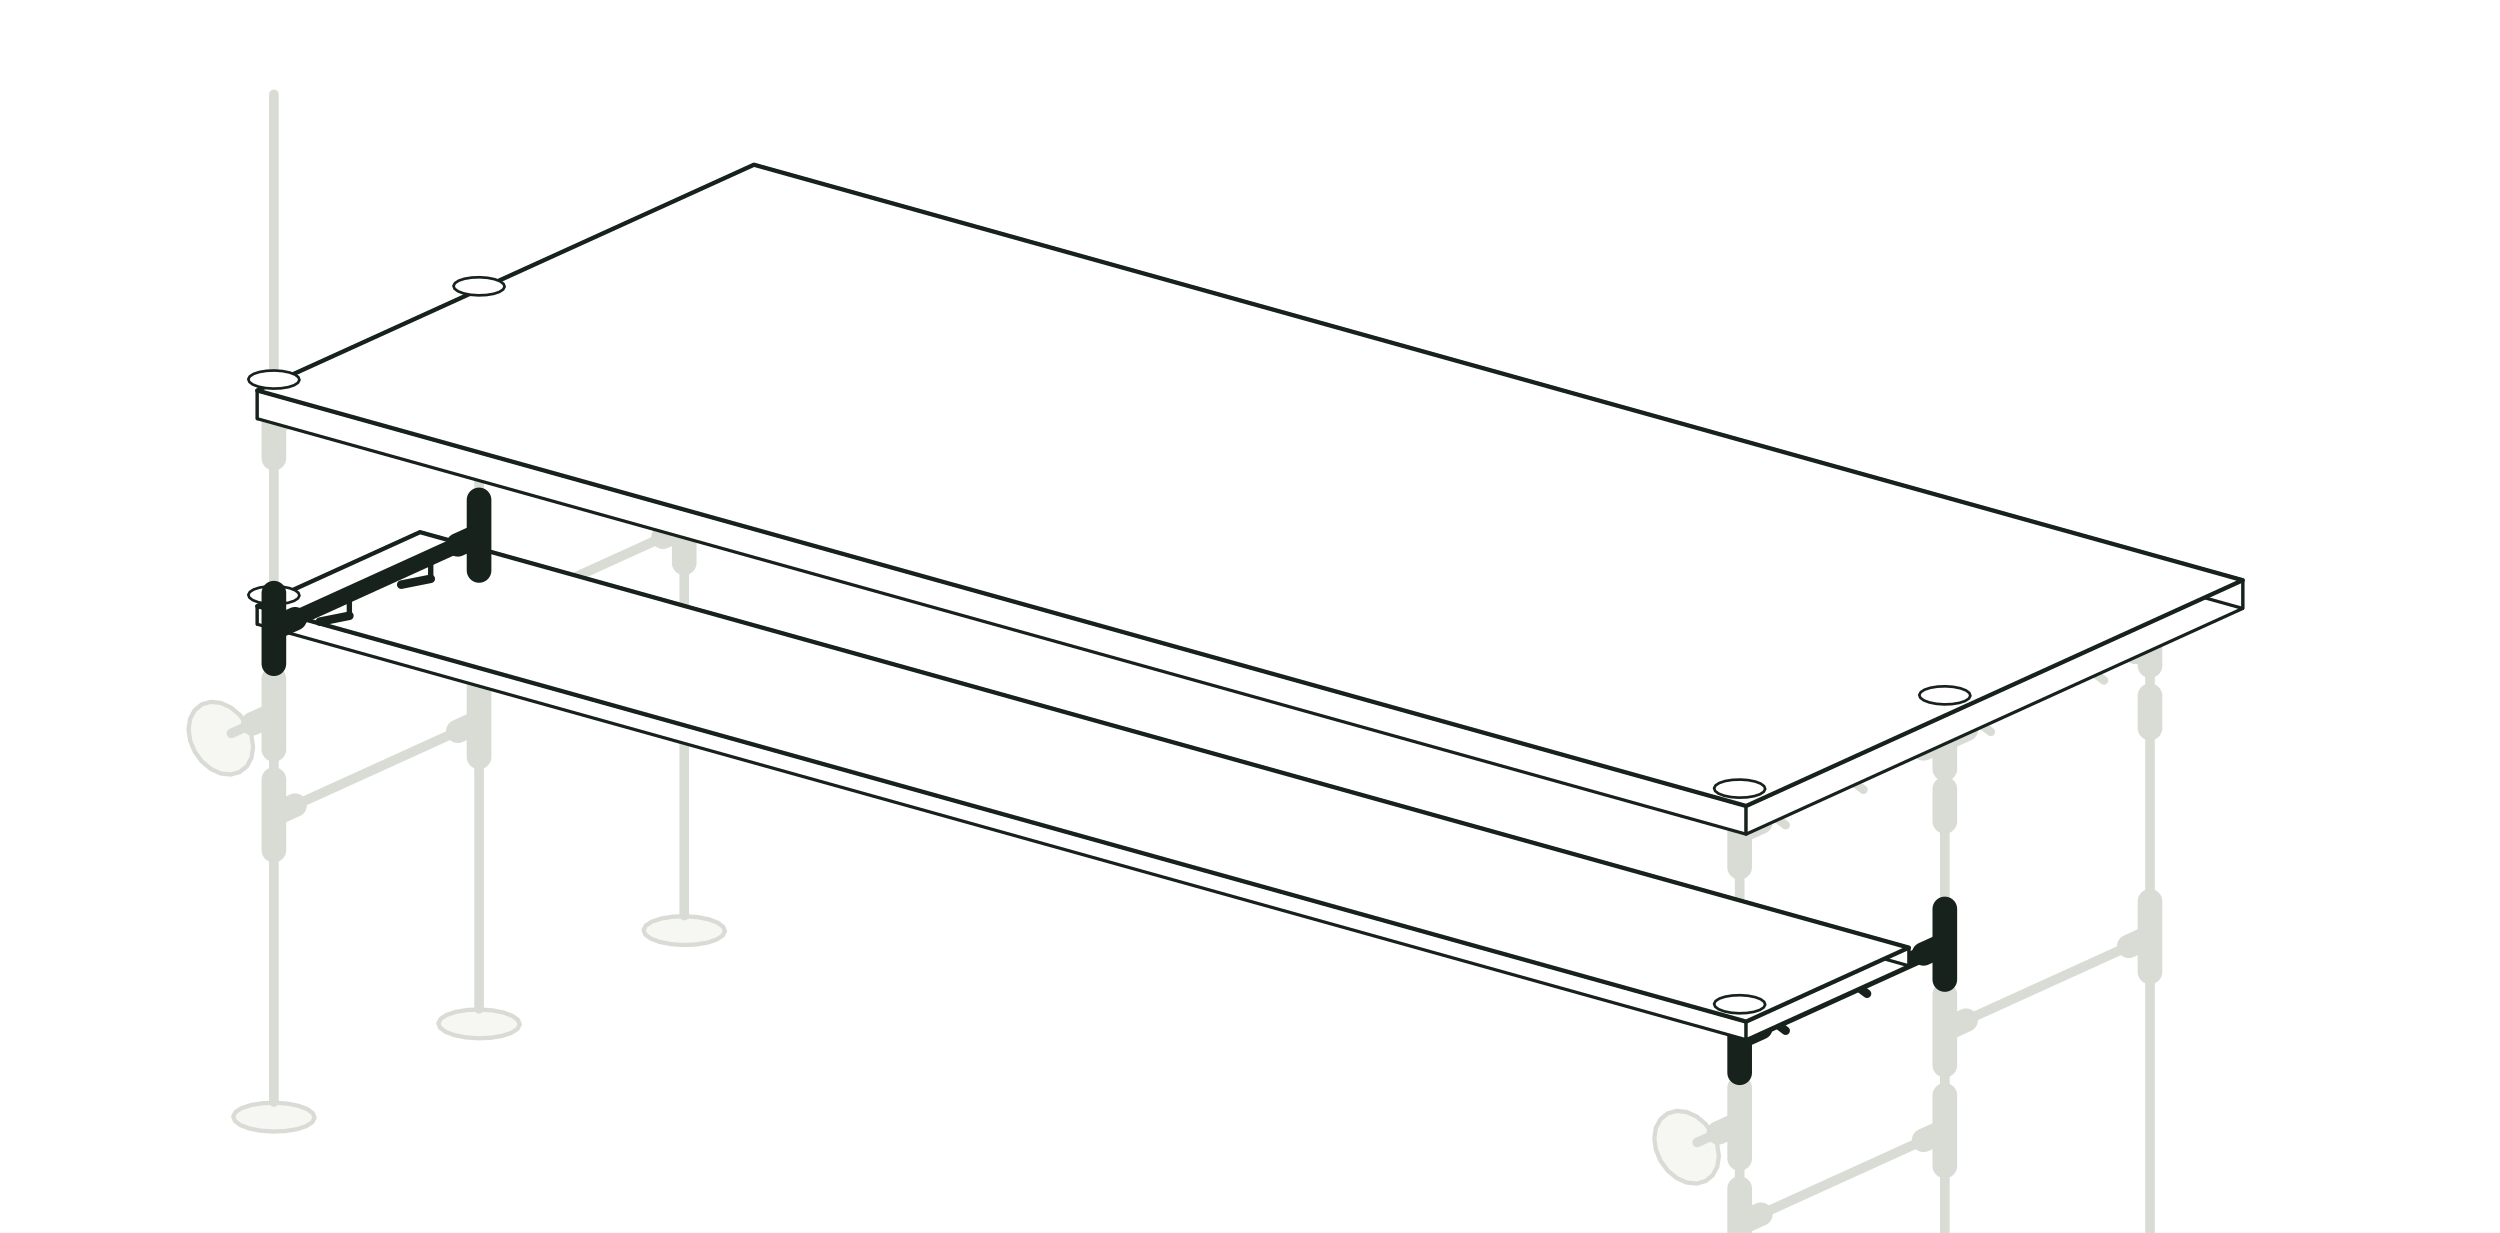
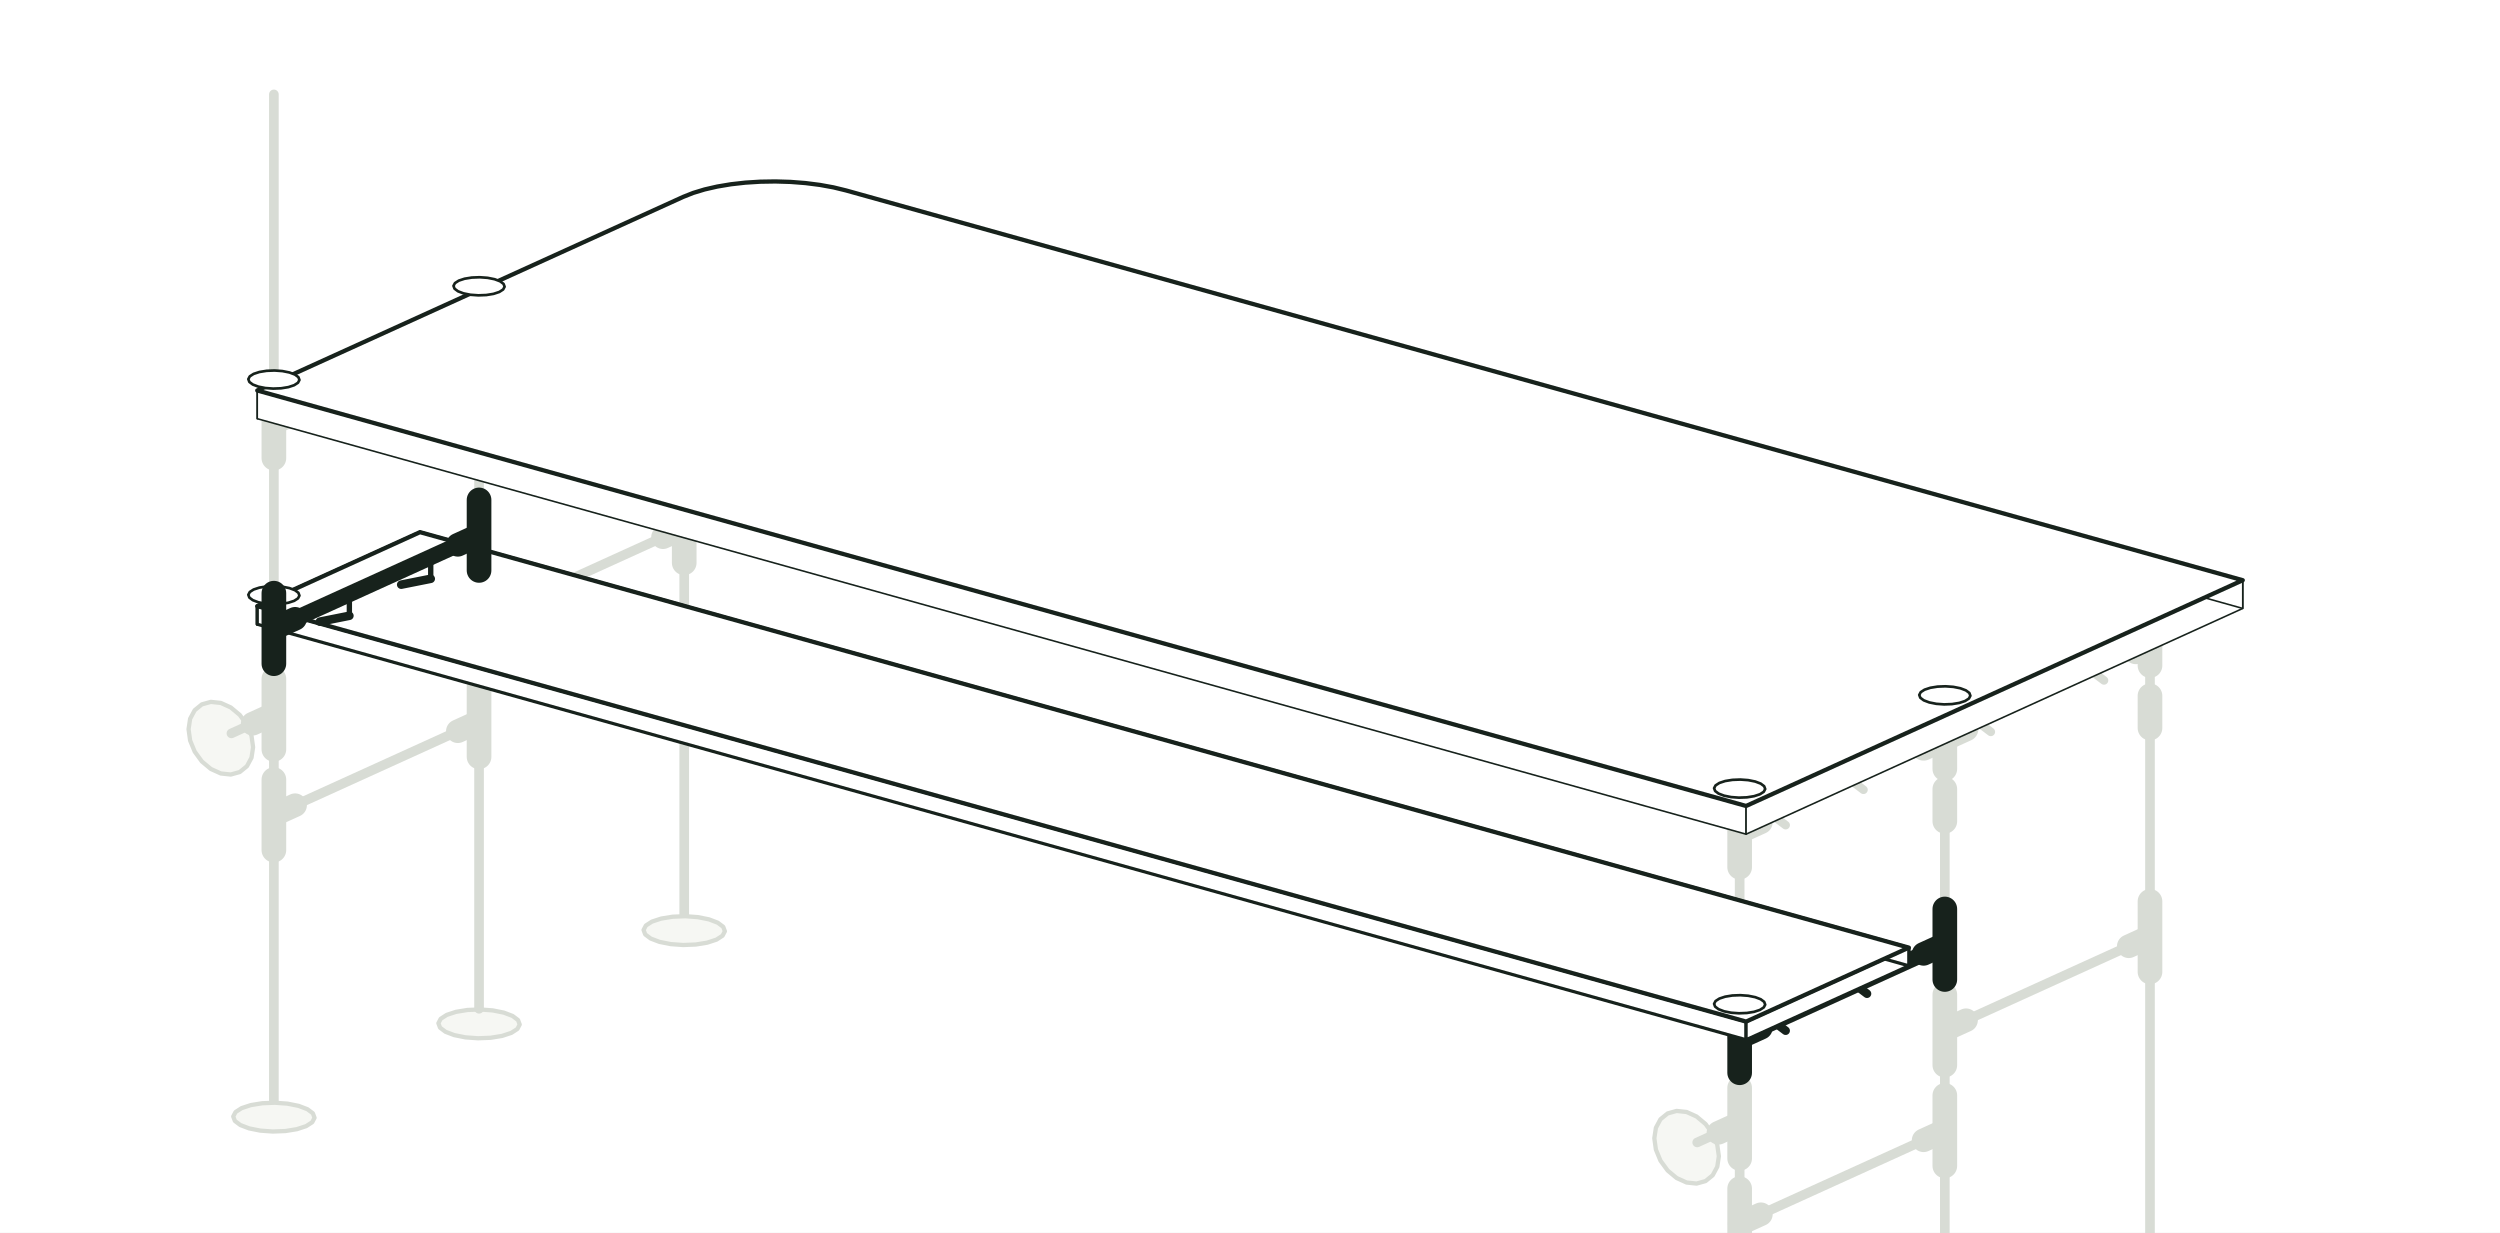
<svg xmlns="http://www.w3.org/2000/svg" viewBox="-638.30 -868.16 2332.22 1149.96" role="img" aria-labelledby="title">
  <rect x="-638.3" y="-868.16" width="2332.22" height="1149.96" fill="#fff" />
  <polygon points="2960.14,1123.86 2970.57,1125.94 2982.24,1126.79 2994.01,1126.33 3004.73,1124.59 3013.34,1121.76 3019.01,1118.10 3021.17,1113.98 3019.62,1109.80 3014.51,1105.97 3006.34,1102.86 2995.91,1100.78 2984.24,1099.93 2972.47,1100.39 2961.75,1102.13 2953.14,1104.96 2947.47,1108.62 2945.31,1112.74 2946.86,1116.92 2951.97,1120.75" stroke="#d8dcd5" fill="#f6f7f3" stroke-width="4" stroke-linejoin="round" />
  <line x1="2983.24" y1="1099.26" x2="2983.24" y2="159.26" stroke="#d8dcd5" stroke-width="9" stroke-linecap="round" />
  <line x1="3174.64" y1="1012.26" x2="3174.64" y2="72.26" stroke="#d8dcd5" stroke-width="9" stroke-linecap="round" />
  <polygon points="3151.54,1036.86 3161.97,1038.94 3173.64,1039.79 3185.41,1039.33 3196.13,1037.59 3204.74,1034.76 3210.41,1031.10 3212.57,1026.98 3211.02,1022.80 3205.91,1018.97 3197.74,1015.86 3187.31,1013.78 3175.64,1012.93 3163.87,1013.39 3153.15,1015.13 3144.54,1017.96 3138.87,1021.62 3136.71,1025.74 3138.26,1029.92 3143.37,1033.75" stroke="#d8dcd5" fill="#f6f7f3" stroke-width="4" stroke-linejoin="round" />
  <line x1="2431.12" y1="945.18" x2="2431.12" y2="5.18" stroke="#d8dcd5" stroke-width="9" stroke-linecap="round" />
  <polygon points="2408.02,969.78 2418.45,971.86 2430.12,972.71 2441.89,972.25 2452.61,970.51 2461.22,967.68 2466.89,964.02 2469.05,959.90 2467.50,955.72 2462.39,951.89 2454.22,948.78 2443.79,946.70 2432.12,945.85 2420.35,946.31 2409.63,948.05 2401.02,950.88 2395.35,954.54 2393.19,958.66 2394.74,962.84 2399.85,966.67" stroke="#d8dcd5" fill="#f6f7f3" stroke-width="4" stroke-linejoin="round" />
+   <polygon points="2599.42,882.78 2609.85,884.86 2621.52,885.71 2633.29,885.25 2644.01,883.51 2652.62,880.68 2658.29,877.02 2660.45,872.90 2658.90,868.72 2653.79,864.89 2645.62,861.78 2635.19,859.70 2623.52,858.85 2611.75,859.31 2601.03,861.05 2592.42,863.88 2586.75,867.54 2584.59,871.66 2586.14,875.84 2591.25,879.67" stroke="#d8dcd5" fill="#f6f7f3" stroke-width="4" stroke-linejoin="round" />
  <line x1="2622.52" y1="858.18" x2="2622.52" y2="-81.82" stroke="#d8dcd5" stroke-width="9" stroke-linecap="round" />
-   <polygon points="2599.42,882.78 2609.85,884.86 2621.52,885.71 2633.29,885.25 2644.01,883.51 2652.62,880.68 2658.29,877.02 2660.45,872.90 2658.90,868.72 2653.79,864.89 2645.62,861.78 2635.19,859.70 2623.52,858.85 2611.75,859.31 2601.03,861.05 2592.42,863.88 2586.75,867.54 2584.59,871.66 2586.14,875.84 2591.25,879.67" stroke="#d8dcd5" fill="#f6f7f3" stroke-width="4" stroke-linejoin="round" />
  <polygon points="1855.90,815.70 1866.33,817.78 1878.00,818.63 1889.77,818.17 1900.49,816.43 1909.10,813.60 1914.77,809.94 1916.93,805.82 1915.38,801.64 1910.27,797.81 1902.10,794.70 1891.67,792.62 1880.00,791.77 1868.23,792.23 1857.51,793.97 1848.90,796.80 1843.23,800.46 1841.07,804.58 1842.62,808.76 1847.73,812.59" stroke="#d8dcd5" fill="#f6f7f3" stroke-width="4" stroke-linejoin="round" />
  <line x1="1879.00" y1="791.10" x2="1879.00" y2="-148.90" stroke="#d8dcd5" stroke-width="9" stroke-linecap="round" />
+   <polygon points="2047.30,728.70 2057.73,730.78 2069.40,731.63 2081.17,731.17 2091.89,729.43 2100.50,726.60 2106.17,722.94 2108.33,718.82 2106.78,714.64 2101.67,710.81 2093.50,707.70 2083.07,705.62 2071.40,704.77 2059.63,705.23 2048.91,706.97 2040.30,709.80 2034.63,713.46 2032.47,717.58 2034.02,721.76 2039.13,725.59" stroke="#d8dcd5" fill="#f6f7f3" stroke-width="4" stroke-linejoin="round" />
  <line x1="2070.40" y1="704.10" x2="2070.40" y2="-235.90" stroke="#d8dcd5" stroke-width="9" stroke-linecap="round" />
-   <polygon points="2047.30,728.70 2057.73,730.78 2069.40,731.63 2081.17,731.17 2091.89,729.43 2100.50,726.60 2106.17,722.94 2108.33,718.82 2106.78,714.64 2101.67,710.81 2093.50,707.70 2083.07,705.62 2071.40,704.77 2059.63,705.23 2048.91,706.97 2040.30,709.80 2034.63,713.46 2032.47,717.58 2034.02,721.76 2039.13,725.59" stroke="#d8dcd5" fill="#f6f7f3" stroke-width="4" stroke-linejoin="round" />
  <polygon points="965.20,210.50 963.73,199.92 959.45,189.56 952.79,180.42 944.40,173.41 935.10,169.20 925.80,168.21 917.41,170.55 910.75,175.97 906.47,183.94 905.00,193.70 906.47,204.28 910.75,214.64 917.41,223.78 925.80,230.79 935.10,235.00 944.40,235.99 952.79,233.65 959.45,228.23 963.73,220.26" stroke="#d8dcd5" fill="#f6f7f3" stroke-width="4" stroke-linejoin="round" />
  <line x1="971.40" y1="185.60" x2="945.00" y2="197.60" stroke="#d8dcd5" stroke-width="9" stroke-linecap="round" />
-   <polygon points="961.50,566.10 971.93,568.18 983.60,569.03 995.37,568.57 1006.09,566.83 1014.70,564.00 1020.37,560.34 1022.53,556.22 1020.98,552.04 1015.87,548.21 1007.70,545.10 997.27,543.02 985.60,542.17 973.83,542.63 963.11,544.37 954.50,547.20 948.83,550.86 946.67,554.98 948.22,559.16 953.33,562.99" stroke="#d8dcd5" fill="#f6f7f3" stroke-width="4" stroke-linejoin="round" />
  <line x1="984.60" y1="306.50" x2="984.60" y2="240.70" stroke="#d8dcd5" stroke-width="23" stroke-linecap="round" />
  <line x1="984.60" y1="273.60" x2="1004.40" y2="264.60" stroke="#d8dcd5" stroke-width="22" stroke-linecap="round" />
  <line x1="984.60" y1="541.50" x2="984.60" y2="-398.50" stroke="#d8dcd5" stroke-width="9" stroke-linecap="round" />
+   <polygon points="961.50,566.10 971.93,568.18 983.60,569.03 995.37,568.57 1006.09,566.83 1014.70,564.00 1020.37,560.34 1022.53,556.22 1020.98,552.04 1015.87,548.21 1007.70,545.10 997.27,543.02 985.60,542.17 973.83,542.63 963.11,544.37 954.50,547.20 948.83,550.86 946.67,554.98 948.22,559.16 953.33,562.99" stroke="#d8dcd5" fill="#f6f7f3" stroke-width="4" stroke-linejoin="round" />
  <line x1="984.60" y1="212.50" x2="984.60" y2="146.70" stroke="#d8dcd5" stroke-width="23" stroke-linecap="round" />
  <line x1="984.60" y1="179.60" x2="964.80" y2="188.60" stroke="#d8dcd5" stroke-width="22" stroke-linecap="round" />
  <line x1="984.60" y1="-59.16" x2="984.60" y2="-124.96" stroke="#d8dcd5" stroke-width="23" stroke-linecap="round" />
  <line x1="984.60" y1="-92.06" x2="1004.40" y2="-101.06" stroke="#d8dcd5" stroke-width="22" stroke-linecap="round" />
  <line x1="997.80" y1="-98.06" x2="1162.80" y2="-173.06" stroke="#d8dcd5" stroke-width="9" stroke-linecap="round" />
  <line x1="1027.50" y1="-98.40" x2="999.98" y2="-119.24" stroke="#d8dcd5" stroke-width="8" stroke-linecap="round" />
  <line x1="999.98" y1="-119.24" x2="999.98" y2="-141.80" stroke="#d8dcd5" stroke-width="5" stroke-linecap="round" />
  <line x1="1100.10" y1="-131.40" x2="1072.58" y2="-152.24" stroke="#d8dcd5" stroke-width="8" stroke-linecap="round" />
  <line x1="1072.58" y1="-152.24" x2="1072.58" y2="-174.80" stroke="#d8dcd5" stroke-width="5" stroke-linecap="round" />
  <line x1="1162.80" y1="192.60" x2="997.80" y2="267.60" stroke="#d8dcd5" stroke-width="9" stroke-linecap="round" />
  <line x1="1176.00" y1="-150.86" x2="1176.00" y2="-207.26" stroke="#d8dcd5" stroke-width="23" stroke-linecap="round" />
  <line x1="1156.20" y1="-170.06" x2="1195.80" y2="-188.06" stroke="#d8dcd5" stroke-width="23" stroke-linecap="round" />
+   <line x1="1176.00" y1="-122.66" x2="1176.00" y2="-160.26" stroke="#d8dcd5" stroke-width="9" stroke-linecap="round" />
+   <polygon points="1152.90,479.10 1163.33,481.18 1175.00,482.03 1186.77,481.57 1197.49,479.83 1206.10,477.00 1211.77,473.34 1213.93,469.22 1212.38,465.04 1207.27,461.21 1199.10,458.10 1188.67,456.02 1177.00,455.17 1165.23,455.63 1154.51,457.37 1145.90,460.20 1140.23,463.86 1138.07,467.98 1139.62,472.16 1144.73,475.99" stroke="#d8dcd5" fill="#f6f7f3" stroke-width="4" stroke-linejoin="round" />
+   <line x1="1176.00" y1="-101.98" x2="1176.00" y2="-132.06" stroke="#d8dcd5" stroke-width="23" stroke-linecap="round" />
  <line x1="1176.00" y1="219.50" x2="1176.00" y2="153.70" stroke="#d8dcd5" stroke-width="23" stroke-linecap="round" />
  <line x1="1176.00" y1="186.60" x2="1156.20" y2="195.60" stroke="#d8dcd5" stroke-width="22" stroke-linecap="round" />
-   <polygon points="1152.90,479.10 1163.33,481.18 1175.00,482.03 1186.77,481.57 1197.49,479.83 1206.10,477.00 1211.77,473.34 1213.93,469.22 1212.38,465.04 1207.27,461.21 1199.10,458.10 1188.67,456.02 1177.00,455.17 1165.23,455.63 1154.51,457.37 1145.90,460.20 1140.23,463.86 1138.07,467.98 1139.62,472.16 1144.73,475.99" stroke="#d8dcd5" fill="#f6f7f3" stroke-width="4" stroke-linejoin="round" />
-   <line x1="1176.00" y1="454.50" x2="1176.00" y2="-111.38" stroke="#d8dcd5" stroke-width="9" stroke-linecap="round" />
-   <line x1="1176.00" y1="-122.66" x2="1176.00" y2="-160.26" stroke="#d8dcd5" stroke-width="9" stroke-linecap="round" />
  <line x1="1176.00" y1="125.50" x2="1176.00" y2="59.70" stroke="#d8dcd5" stroke-width="23" stroke-linecap="round" />
  <line x1="1176.00" y1="92.60" x2="1195.80" y2="83.60" stroke="#d8dcd5" stroke-width="22" stroke-linecap="round" />
-   <line x1="1176.00" y1="-101.98" x2="1176.00" y2="-132.06" stroke="#d8dcd5" stroke-width="23" stroke-linecap="round" />
+   <line x1="1176.00" y1="454.50" x2="1176.00" y2="-111.38" stroke="#d8dcd5" stroke-width="9" stroke-linecap="round" />
  <line x1="1189.20" y1="-185.06" x2="1354.20" y2="-260.06" stroke="#d8dcd5" stroke-width="9" stroke-linecap="round" />
  <line x1="1218.90" y1="-185.40" x2="1191.38" y2="-206.24" stroke="#d8dcd5" stroke-width="8" stroke-linecap="round" />
  <line x1="1191.38" y1="-206.24" x2="1191.38" y2="-228.80" stroke="#d8dcd5" stroke-width="5" stroke-linecap="round" />
  <line x1="1324.50" y1="-233.40" x2="1296.98" y2="-254.24" stroke="#d8dcd5" stroke-width="8" stroke-linecap="round" />
  <line x1="1296.98" y1="-254.24" x2="1296.98" y2="-276.80" stroke="#d8dcd5" stroke-width="5" stroke-linecap="round" />
  <line x1="1354.20" y1="11.60" x2="1189.20" y2="86.60" stroke="#d8dcd5" stroke-width="9" stroke-linecap="round" />
-   <line x1="1367.40" y1="367.50" x2="1367.40" y2="-198.38" stroke="#d8dcd5" stroke-width="9" stroke-linecap="round" />
-   <line x1="1367.40" y1="-188.98" x2="1367.40" y2="-219.06" stroke="#d8dcd5" stroke-width="23" stroke-linecap="round" />
-   <polygon points="1344.30,392.10 1354.73,394.18 1366.40,395.03 1378.17,394.57 1388.89,392.83 1397.50,390.00 1403.17,386.34 1405.33,382.22 1403.78,378.04 1398.67,374.21 1390.50,371.10 1380.07,369.02 1368.40,368.17 1356.63,368.63 1345.91,370.37 1337.30,373.20 1331.63,376.86 1329.47,380.98 1331.02,385.16 1336.13,388.99" stroke="#d8dcd5" fill="#f6f7f3" stroke-width="4" stroke-linejoin="round" />
-   <line x1="1367.40" y1="-209.66" x2="1367.40" y2="-247.26" stroke="#d8dcd5" stroke-width="9" stroke-linecap="round" />
  <line x1="1367.40" y1="-247.26" x2="1367.40" y2="-266.06" stroke="#d8dcd5" stroke-width="23" stroke-linecap="round" />
  <line x1="1367.40" y1="-266.06" x2="1354.20" y2="-260.06" stroke="#d8dcd5" stroke-width="23" stroke-linecap="round" />
  <line x1="1367.40" y1="38.50" x2="1367.40" y2="-27.30" stroke="#d8dcd5" stroke-width="23" stroke-linecap="round" />
  <line x1="1367.40" y1="5.60" x2="1347.60" y2="14.60" stroke="#d8dcd5" stroke-width="22" stroke-linecap="round" />
+   <line x1="1367.40" y1="367.50" x2="1367.40" y2="-198.38" stroke="#d8dcd5" stroke-width="9" stroke-linecap="round" />
+   <polygon points="1344.30,392.10 1354.73,394.18 1366.40,395.03 1378.17,394.57 1388.89,392.83 1397.50,390.00 1403.17,386.34 1405.33,382.22 1403.78,378.04 1398.67,374.21 1390.50,371.10 1380.07,369.02 1368.40,368.17 1356.63,368.63 1345.91,370.37 1337.30,373.20 1331.63,376.86 1329.47,380.98 1331.02,385.16 1336.13,388.99" stroke="#d8dcd5" fill="#f6f7f3" stroke-width="4" stroke-linejoin="round" />
+   <line x1="1367.40" y1="-188.98" x2="1367.40" y2="-219.06" stroke="#d8dcd5" stroke-width="23" stroke-linecap="round" />
+   <line x1="1367.40" y1="-209.66" x2="1367.40" y2="-247.26" stroke="#d8dcd5" stroke-width="9" stroke-linecap="round" />
  <polygon points="-402.20,-171.10 -403.67,-181.68 -407.95,-192.04 -414.61,-201.18 -423.00,-208.19 -432.30,-212.40 -441.60,-213.39 -449.99,-211.05 -456.65,-205.63 -460.93,-197.66 -462.40,-187.90 -460.93,-177.32 -456.65,-166.96 -449.99,-157.82 -441.60,-150.81 -432.30,-146.60 -423.00,-145.61 -414.61,-147.95 -407.95,-153.37 -403.67,-161.34" stroke="#d8dcd5" fill="#f6f7f3" stroke-width="4" stroke-linejoin="round" />
  <line x1="-396.00" y1="-196.00" x2="-422.40" y2="-184.00" stroke="#d8dcd5" stroke-width="9" stroke-linecap="round" />
+   <line x1="-382.80" y1="159.90" x2="-382.80" y2="-780.10" stroke="#d8dcd5" stroke-width="9" stroke-linecap="round" />
  <line x1="-382.80" y1="-440.76" x2="-382.80" y2="-506.56" stroke="#d8dcd5" stroke-width="23" stroke-linecap="round" />
  <line x1="-382.80" y1="-473.66" x2="-363.00" y2="-482.66" stroke="#d8dcd5" stroke-width="22" stroke-linecap="round" />
-   <polygon points="-405.90,184.50 -395.47,186.58 -383.80,187.43 -372.03,186.97 -361.31,185.23 -352.70,182.40 -347.03,178.74 -344.87,174.62 -346.42,170.44 -351.53,166.61 -359.70,163.50 -370.13,161.42 -381.80,160.57 -393.57,161.03 -404.29,162.77 -412.90,165.60 -418.57,169.26 -420.73,173.38 -419.18,177.56 -414.07,181.39" stroke="#d8dcd5" fill="#f6f7f3" stroke-width="4" stroke-linejoin="round" />
-   <line x1="-382.80" y1="159.90" x2="-382.80" y2="-780.10" stroke="#d8dcd5" stroke-width="9" stroke-linecap="round" />
  <line x1="-382.80" y1="-75.10" x2="-382.80" y2="-140.90" stroke="#d8dcd5" stroke-width="23" stroke-linecap="round" />
  <line x1="-382.80" y1="-108.00" x2="-363.00" y2="-117.00" stroke="#d8dcd5" stroke-width="22" stroke-linecap="round" />
+   <polygon points="-405.90,184.50 -395.47,186.58 -383.80,187.43 -372.03,186.97 -361.31,185.23 -352.70,182.40 -347.03,178.74 -344.87,174.62 -346.42,170.44 -351.53,166.61 -359.70,163.50 -370.13,161.42 -381.80,160.57 -393.57,161.03 -404.29,162.77 -412.90,165.60 -418.57,169.26 -420.73,173.38 -419.18,177.56 -414.07,181.39" stroke="#d8dcd5" fill="#f6f7f3" stroke-width="4" stroke-linejoin="round" />
  <line x1="-382.80" y1="-169.10" x2="-382.80" y2="-234.90" stroke="#d8dcd5" stroke-width="23" stroke-linecap="round" />
  <line x1="-382.80" y1="-202.00" x2="-402.60" y2="-193.00" stroke="#d8dcd5" stroke-width="22" stroke-linecap="round" />
  <line x1="-369.60" y1="-479.66" x2="-204.60" y2="-554.66" stroke="#d8dcd5" stroke-width="9" stroke-linecap="round" />
  <line x1="-339.90" y1="-480.00" x2="-312.38" y2="-485.48" stroke="#d8dcd5" stroke-width="8" stroke-linecap="round" />
  <line x1="-312.38" y1="-485.48" x2="-312.38" y2="-508.04" stroke="#d8dcd5" stroke-width="5" stroke-linecap="round" />
  <line x1="-267.30" y1="-513.00" x2="-239.78" y2="-518.48" stroke="#d8dcd5" stroke-width="8" stroke-linecap="round" />
  <line x1="-239.78" y1="-518.48" x2="-239.78" y2="-541.04" stroke="#d8dcd5" stroke-width="5" stroke-linecap="round" />
  <line x1="-204.60" y1="-189.00" x2="-369.60" y2="-114.00" stroke="#d8dcd5" stroke-width="9" stroke-linecap="round" />
  <line x1="-191.40" y1="-532.46" x2="-191.40" y2="-588.86" stroke="#d8dcd5" stroke-width="23" stroke-linecap="round" />
  <line x1="-211.20" y1="-551.66" x2="-171.60" y2="-569.66" stroke="#d8dcd5" stroke-width="23" stroke-linecap="round" />
+   <line x1="-191.40" y1="-483.58" x2="-191.40" y2="-513.66" stroke="#d8dcd5" stroke-width="23" stroke-linecap="round" />
+   <line x1="-191.40" y1="-504.26" x2="-191.40" y2="-541.86" stroke="#d8dcd5" stroke-width="9" stroke-linecap="round" />
+   <line x1="-191.40" y1="-256.10" x2="-191.40" y2="-321.90" stroke="#d8dcd5" stroke-width="23" stroke-linecap="round" />
+   <line x1="-191.40" y1="-289.00" x2="-171.60" y2="-298.00" stroke="#d8dcd5" stroke-width="22" stroke-linecap="round" />
  <line x1="-191.40" y1="-162.10" x2="-191.40" y2="-227.90" stroke="#d8dcd5" stroke-width="23" stroke-linecap="round" />
  <line x1="-191.40" y1="-195.00" x2="-211.20" y2="-186.00" stroke="#d8dcd5" stroke-width="22" stroke-linecap="round" />
-   <line x1="-191.40" y1="-256.10" x2="-191.40" y2="-321.90" stroke="#d8dcd5" stroke-width="23" stroke-linecap="round" />
-   <line x1="-191.40" y1="-289.00" x2="-171.60" y2="-298.00" stroke="#d8dcd5" stroke-width="22" stroke-linecap="round" />
-   <line x1="-191.40" y1="-483.58" x2="-191.40" y2="-513.66" stroke="#d8dcd5" stroke-width="23" stroke-linecap="round" />
  <polygon points="-214.50,97.50 -204.07,99.58 -192.40,100.43 -180.63,99.97 -169.91,98.23 -161.30,95.40 -155.63,91.74 -153.47,87.62 -155.02,83.44 -160.13,79.61 -168.30,76.50 -178.73,74.42 -190.40,73.57 -202.17,74.03 -212.89,75.77 -221.50,78.60 -227.17,82.26 -229.33,86.38 -227.78,90.56 -222.67,94.39" stroke="#d8dcd5" fill="#f6f7f3" stroke-width="4" stroke-linejoin="round" />
  <line x1="-191.40" y1="72.90" x2="-191.40" y2="-492.98" stroke="#d8dcd5" stroke-width="9" stroke-linecap="round" />
-   <line x1="-191.40" y1="-504.26" x2="-191.40" y2="-541.86" stroke="#d8dcd5" stroke-width="9" stroke-linecap="round" />
  <line x1="-178.20" y1="-566.66" x2="-13.20" y2="-641.66" stroke="#d8dcd5" stroke-width="9" stroke-linecap="round" />
  <line x1="-148.50" y1="-567.00" x2="-120.98" y2="-572.48" stroke="#d8dcd5" stroke-width="8" stroke-linecap="round" />
  <line x1="-120.98" y1="-572.48" x2="-120.98" y2="-595.04" stroke="#d8dcd5" stroke-width="5" stroke-linecap="round" />
  <line x1="-42.90" y1="-615.00" x2="-15.38" y2="-620.48" stroke="#d8dcd5" stroke-width="8" stroke-linecap="round" />
  <line x1="-15.38" y1="-620.48" x2="-15.38" y2="-643.04" stroke="#d8dcd5" stroke-width="5" stroke-linecap="round" />
  <line x1="-13.20" y1="-370.00" x2="-178.20" y2="-295.00" stroke="#d8dcd5" stroke-width="9" stroke-linecap="round" />
-   <line x1="0.00" y1="-343.10" x2="0.00" y2="-408.90" stroke="#d8dcd5" stroke-width="23" stroke-linecap="round" />
-   <line x1="0.00" y1="-376.00" x2="-19.80" y2="-367.00" stroke="#d8dcd5" stroke-width="22" stroke-linecap="round" />
+   <line x1="0.00" y1="-14.10" x2="0.00" y2="-579.98" stroke="#d8dcd5" stroke-width="9" stroke-linecap="round" />
  <line x1="0.00" y1="-570.58" x2="0.00" y2="-600.66" stroke="#d8dcd5" stroke-width="23" stroke-linecap="round" />
  <line x1="0.00" y1="-628.86" x2="0.00" y2="-647.66" stroke="#d8dcd5" stroke-width="23" stroke-linecap="round" />
  <line x1="0.00" y1="-647.66" x2="-13.20" y2="-641.66" stroke="#d8dcd5" stroke-width="23" stroke-linecap="round" />
+   <line x1="0.00" y1="-591.26" x2="0.00" y2="-628.86" stroke="#d8dcd5" stroke-width="9" stroke-linecap="round" />
  <polygon points="-23.10,10.50 -12.67,12.58 -1.00,13.43 10.77,12.97 21.49,11.23 30.10,8.40 35.77,4.74 37.93,0.62 36.38,-3.56 31.27,-7.39 23.10,-10.50 12.67,-12.58 1.00,-13.43 -10.77,-12.97 -21.49,-11.23 -30.10,-8.40 -35.77,-4.74 -37.93,-0.62 -36.38,3.56 -31.27,7.39" stroke="#d8dcd5" fill="#f6f7f3" stroke-width="4" stroke-linejoin="round" />
-   <line x1="0.00" y1="-14.10" x2="0.00" y2="-579.98" stroke="#d8dcd5" stroke-width="9" stroke-linecap="round" />
-   <line x1="0.00" y1="-591.26" x2="0.00" y2="-628.86" stroke="#d8dcd5" stroke-width="9" stroke-linecap="round" />
+   <line x1="0.00" y1="-343.10" x2="0.00" y2="-408.90" stroke="#d8dcd5" stroke-width="23" stroke-linecap="round" />
+   <line x1="0.00" y1="-376.00" x2="-19.80" y2="-367.00" stroke="#d8dcd5" stroke-width="22" stroke-linecap="round" />
  <line x1="984.60" y1="132.60" x2="984.60" y2="66.80" stroke="#17221c" stroke-width="23" stroke-linecap="round" />
  <line x1="984.60" y1="99.70" x2="1004.40" y2="90.70" stroke="#17221c" stroke-width="22" stroke-linecap="round" />
  <line x1="1027.50" y1="93.36" x2="999.98" y2="72.52" stroke="#17221c" stroke-width="8" stroke-linecap="round" />
  <line x1="999.98" y1="72.52" x2="999.98" y2="49.96" stroke="#17221c" stroke-width="5" stroke-linecap="round" />
  <line x1="1103.40" y1="58.86" x2="1075.88" y2="38.02" stroke="#17221c" stroke-width="8" stroke-linecap="round" />
  <line x1="1075.88" y1="38.02" x2="1075.88" y2="15.46" stroke="#17221c" stroke-width="5" stroke-linecap="round" />
  <line x1="1162.80" y1="18.70" x2="997.80" y2="93.70" stroke="#17221c" stroke-width="15" stroke-linecap="round" />
  <line x1="1176.00" y1="45.60" x2="1176.00" y2="-20.20" stroke="#17221c" stroke-width="23" stroke-linecap="round" />
  <line x1="1176.00" y1="12.70" x2="1156.20" y2="21.70" stroke="#17221c" stroke-width="22" stroke-linecap="round" />
  <polygon points="-246.50,-354.80 -398.30,-285.80 -398.30,-302.72 -246.50,-371.72" stroke="#17221c" fill="#fff" stroke-width="3" stroke-linejoin="round" />
  <polygon points="-398.30,-285.80 990.60,101.80 990.60,84.88 -398.30,-302.72" stroke="#17221c" fill="#fff" stroke-width="3" stroke-linejoin="round" />
  <polygon points="990.60,101.80 1142.40,32.80 1142.40,15.88 990.60,84.88" stroke="#17221c" fill="#fff" stroke-width="3" stroke-linejoin="round" />
  <polygon points="1142.40,32.80 -246.50,-354.80 -246.50,-371.72 1142.40,15.88" stroke="#17221c" fill="#fff" stroke-width="3" stroke-linejoin="round" />
  <polygon points="-246.50,-371.72 -398.30,-302.72 990.60,84.88 1142.40,15.88" stroke="#17221c" fill="#fff" stroke-width="4" stroke-linejoin="round" />
  <polygon points="-397.32,-306.32 -390.76,-305.01 -383.43,-304.48 -376.03,-304.77 -369.29,-305.86 -363.88,-307.64 -360.32,-309.94 -358.96,-312.53 -359.93,-315.16 -363.14,-317.57 -368.28,-319.52 -374.84,-320.83 -382.17,-321.36 -389.57,-321.07 -396.31,-319.98 -401.72,-318.20 -405.28,-315.90 -406.64,-313.31 -405.67,-310.68 -402.46,-308.27" stroke="#17221c" fill="#fff" stroke-width="2.5" stroke-linejoin="round" />
  <polygon points="970.08,75.28 976.64,76.59 983.97,77.12 991.37,76.83 998.11,75.74 1003.52,73.96 1007.08,71.66 1008.44,69.07 1007.47,66.44 1004.26,64.03 999.12,62.08 992.56,60.77 985.23,60.24 977.83,60.53 971.09,61.62 965.68,63.40 962.12,65.70 960.76,68.29 961.73,70.92 964.94,73.33" stroke="#17221c" fill="#fff" stroke-width="2.5" stroke-linejoin="round" />
-   <polygon points="65.02,-688.16 -398.30,-477.56 -398.30,-503.88 65.02,-714.48" stroke="#17221c" fill="#fff" stroke-width="3" stroke-linejoin="round" />
-   <polygon points="-398.30,-477.56 990.60,-89.96 990.60,-116.28 -398.30,-503.88" stroke="#17221c" fill="#fff" stroke-width="3" stroke-linejoin="round" />
-   <polygon points="990.60,-89.96 1453.92,-300.56 1453.92,-326.88 990.60,-116.28" stroke="#17221c" fill="#fff" stroke-width="3" stroke-linejoin="round" />
-   <polygon points="1453.92,-300.56 65.02,-688.16 65.02,-714.48 1453.92,-326.88" stroke="#17221c" fill="#fff" stroke-width="3" stroke-linejoin="round" />
-   <polygon points="65.02,-714.48 -398.30,-503.88 990.60,-116.28 1453.92,-326.88" stroke="#17221c" fill="#fff" stroke-width="4" stroke-linejoin="round" />
+   <polygon points="151.02,-664.16 139.23,-667.04 139.23,-693.36 151.02,-690.48" stroke="#17221c" fill="#fff" stroke-width="1.5" stroke-linejoin="round" />
+   <polygon points="139.23,-667.04 126.51,-669.35 126.51,-695.67 139.23,-693.36" stroke="#17221c" fill="#fff" stroke-width="1.5" stroke-linejoin="round" />
+   <polygon points="126.51,-669.35 113.09,-671.06 113.09,-697.38 126.51,-695.67" stroke="#17221c" fill="#fff" stroke-width="1.5" stroke-linejoin="round" />
+   <polygon points="113.09,-671.06 99.18,-672.14 99.18,-698.46 113.09,-697.38" stroke="#17221c" fill="#fff" stroke-width="1.5" stroke-linejoin="round" />
+   <polygon points="99.18,-672.14 85.03,-672.57 85.03,-698.89 99.18,-698.46" stroke="#17221c" fill="#fff" stroke-width="1.5" stroke-linejoin="round" />
+   <polygon points="85.03,-672.57 70.88,-672.34 70.88,-698.66 85.03,-698.89" stroke="#17221c" fill="#fff" stroke-width="1.5" stroke-linejoin="round" />
+   <polygon points="70.88,-672.34 56.97,-671.46 56.97,-697.78 70.88,-698.66" stroke="#17221c" fill="#fff" stroke-width="1.5" stroke-linejoin="round" />
+   <polygon points="56.97,-671.46 43.54,-669.94 43.54,-696.26 56.97,-697.78" stroke="#17221c" fill="#fff" stroke-width="1.5" stroke-linejoin="round" />
+   <polygon points="43.54,-669.94 30.82,-667.81 30.82,-694.13 43.54,-696.26" stroke="#17221c" fill="#fff" stroke-width="1.5" stroke-linejoin="round" />
+   <polygon points="30.82,-667.81 19.03,-665.11 19.03,-691.43 30.82,-694.13" stroke="#17221c" fill="#fff" stroke-width="1.5" stroke-linejoin="round" />
+   <polygon points="19.03,-665.11 8.37,-661.87 8.37,-688.19 19.03,-691.43" stroke="#17221c" fill="#fff" stroke-width="1.5" stroke-linejoin="round" />
+   <polygon points="8.37,-661.87 -0.98,-658.16 -0.98,-684.48 8.37,-688.19" stroke="#17221c" fill="#fff" stroke-width="1.5" stroke-linejoin="round" />
+   <polygon points="-0.98,-658.16 -398.30,-477.56 -398.30,-503.88 -0.98,-684.48" stroke="#17221c" fill="#fff" stroke-width="1.5" stroke-linejoin="round" />
+   <polygon points="-398.30,-477.56 990.60,-89.96 990.60,-116.28 -398.30,-503.88" stroke="#17221c" fill="#fff" stroke-width="1.5" stroke-linejoin="round" />
+   <polygon points="990.60,-89.96 1453.92,-300.56 1453.92,-326.88 990.60,-116.28" stroke="#17221c" fill="#fff" stroke-width="1.5" stroke-linejoin="round" />
+   <polygon points="1453.92,-300.56 151.02,-664.16 151.02,-690.48 1453.92,-326.88" stroke="#17221c" fill="#fff" stroke-width="1.5" stroke-linejoin="round" />
+   <polygon points="151.02,-690.48 139.23,-693.36 126.51,-695.67 113.09,-697.38 99.18,-698.46 85.03,-698.89 70.88,-698.66 56.97,-697.78 43.54,-696.26 30.82,-694.13 19.03,-691.43 8.37,-688.19 -0.98,-684.48 -398.30,-503.88 990.60,-116.28 1453.92,-326.88" stroke="#17221c" fill="#fff" stroke-width="4" stroke-linejoin="round" />
  <polygon points="-205.92,-594.48 -199.36,-593.17 -192.03,-592.64 -184.63,-592.93 -177.89,-594.02 -172.48,-595.80 -168.92,-598.10 -167.56,-600.69 -168.53,-603.32 -171.74,-605.73 -176.88,-607.68 -183.44,-608.99 -190.77,-609.52 -198.17,-609.23 -204.91,-608.14 -210.32,-606.36 -213.88,-604.06 -215.24,-601.47 -214.27,-598.84 -211.06,-596.43" stroke="#17221c" fill="#fff" stroke-width="2.5" stroke-linejoin="round" />
  <polygon points="-397.32,-507.48 -390.76,-506.17 -383.43,-505.64 -376.03,-505.93 -369.29,-507.02 -363.88,-508.80 -360.32,-511.10 -358.96,-513.69 -359.93,-516.32 -363.14,-518.73 -368.28,-520.68 -374.84,-521.99 -382.17,-522.52 -389.57,-522.23 -396.31,-521.14 -401.72,-519.36 -405.28,-517.06 -406.64,-514.47 -405.67,-511.84 -402.46,-509.43" stroke="#17221c" fill="#fff" stroke-width="2.5" stroke-linejoin="round" />
  <polygon points="1161.48,-212.88 1168.04,-211.57 1175.37,-211.04 1182.77,-211.33 1189.51,-212.42 1194.92,-214.20 1198.48,-216.50 1199.84,-219.09 1198.87,-221.72 1195.66,-224.13 1190.52,-226.08 1183.96,-227.39 1176.63,-227.92 1169.23,-227.63 1162.49,-226.54 1157.08,-224.76 1153.52,-222.46 1152.16,-219.87 1153.13,-217.24 1156.34,-214.83" stroke="#17221c" fill="#fff" stroke-width="2.5" stroke-linejoin="round" />
  <polygon points="970.08,-125.88 976.64,-124.57 983.97,-124.04 991.37,-124.33 998.11,-125.42 1003.52,-127.20 1007.08,-129.50 1008.44,-132.09 1007.47,-134.72 1004.26,-137.13 999.12,-139.08 992.56,-140.39 985.23,-140.92 977.83,-140.63 971.09,-139.54 965.68,-137.76 962.12,-135.46 960.76,-132.87 961.73,-130.24 964.94,-127.83" stroke="#17221c" fill="#fff" stroke-width="2.5" stroke-linejoin="round" />
  <line x1="-382.80" y1="-249.00" x2="-382.80" y2="-314.80" stroke="#17221c" stroke-width="23" stroke-linecap="round" />
  <line x1="-382.80" y1="-281.90" x2="-363.00" y2="-290.90" stroke="#17221c" stroke-width="22" stroke-linecap="round" />
  <line x1="-339.90" y1="-288.24" x2="-312.38" y2="-293.72" stroke="#17221c" stroke-width="8" stroke-linecap="round" />
  <line x1="-312.38" y1="-293.72" x2="-312.38" y2="-316.28" stroke="#17221c" stroke-width="5" stroke-linecap="round" />
  <line x1="-264.00" y1="-322.74" x2="-236.48" y2="-328.22" stroke="#17221c" stroke-width="8" stroke-linecap="round" />
  <line x1="-236.48" y1="-328.22" x2="-236.48" y2="-350.78" stroke="#17221c" stroke-width="5" stroke-linecap="round" />
  <line x1="-204.60" y1="-362.90" x2="-369.60" y2="-287.90" stroke="#17221c" stroke-width="15" stroke-linecap="round" />
  <line x1="-191.40" y1="-336.00" x2="-191.40" y2="-401.80" stroke="#17221c" stroke-width="23" stroke-linecap="round" />
  <line x1="-191.40" y1="-368.90" x2="-211.20" y2="-359.90" stroke="#17221c" stroke-width="22" stroke-linecap="round" />
</svg>
